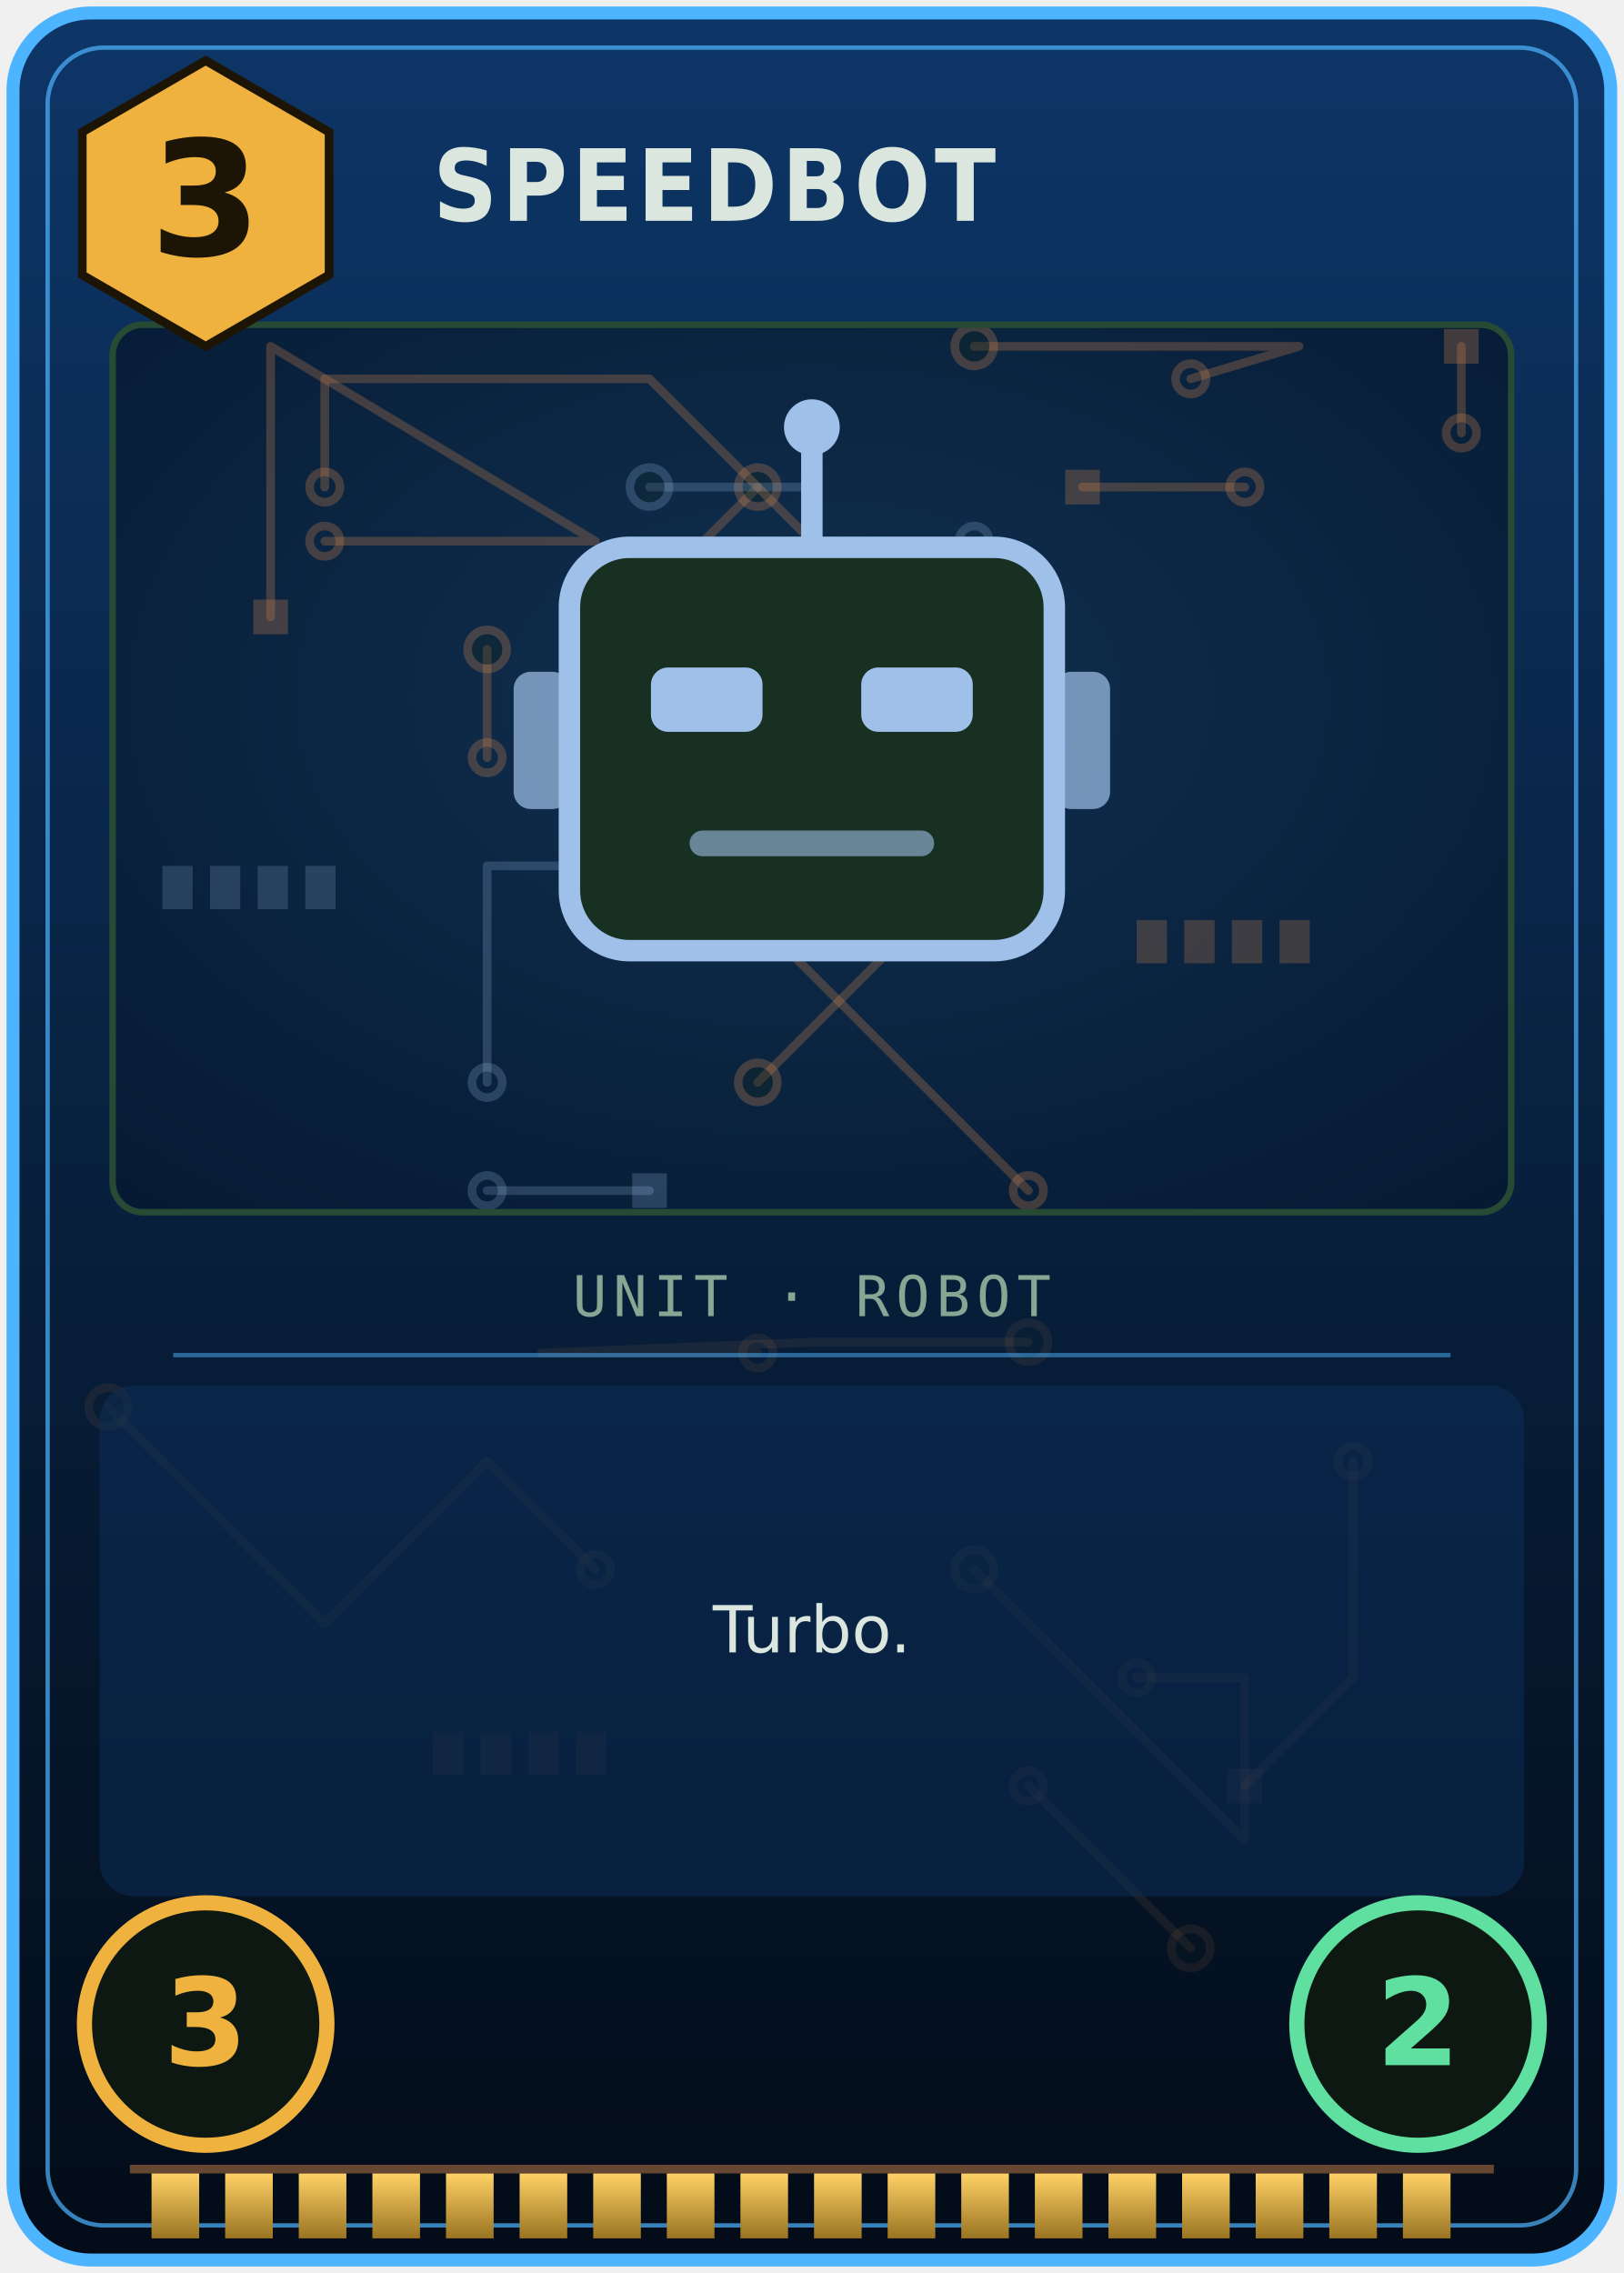
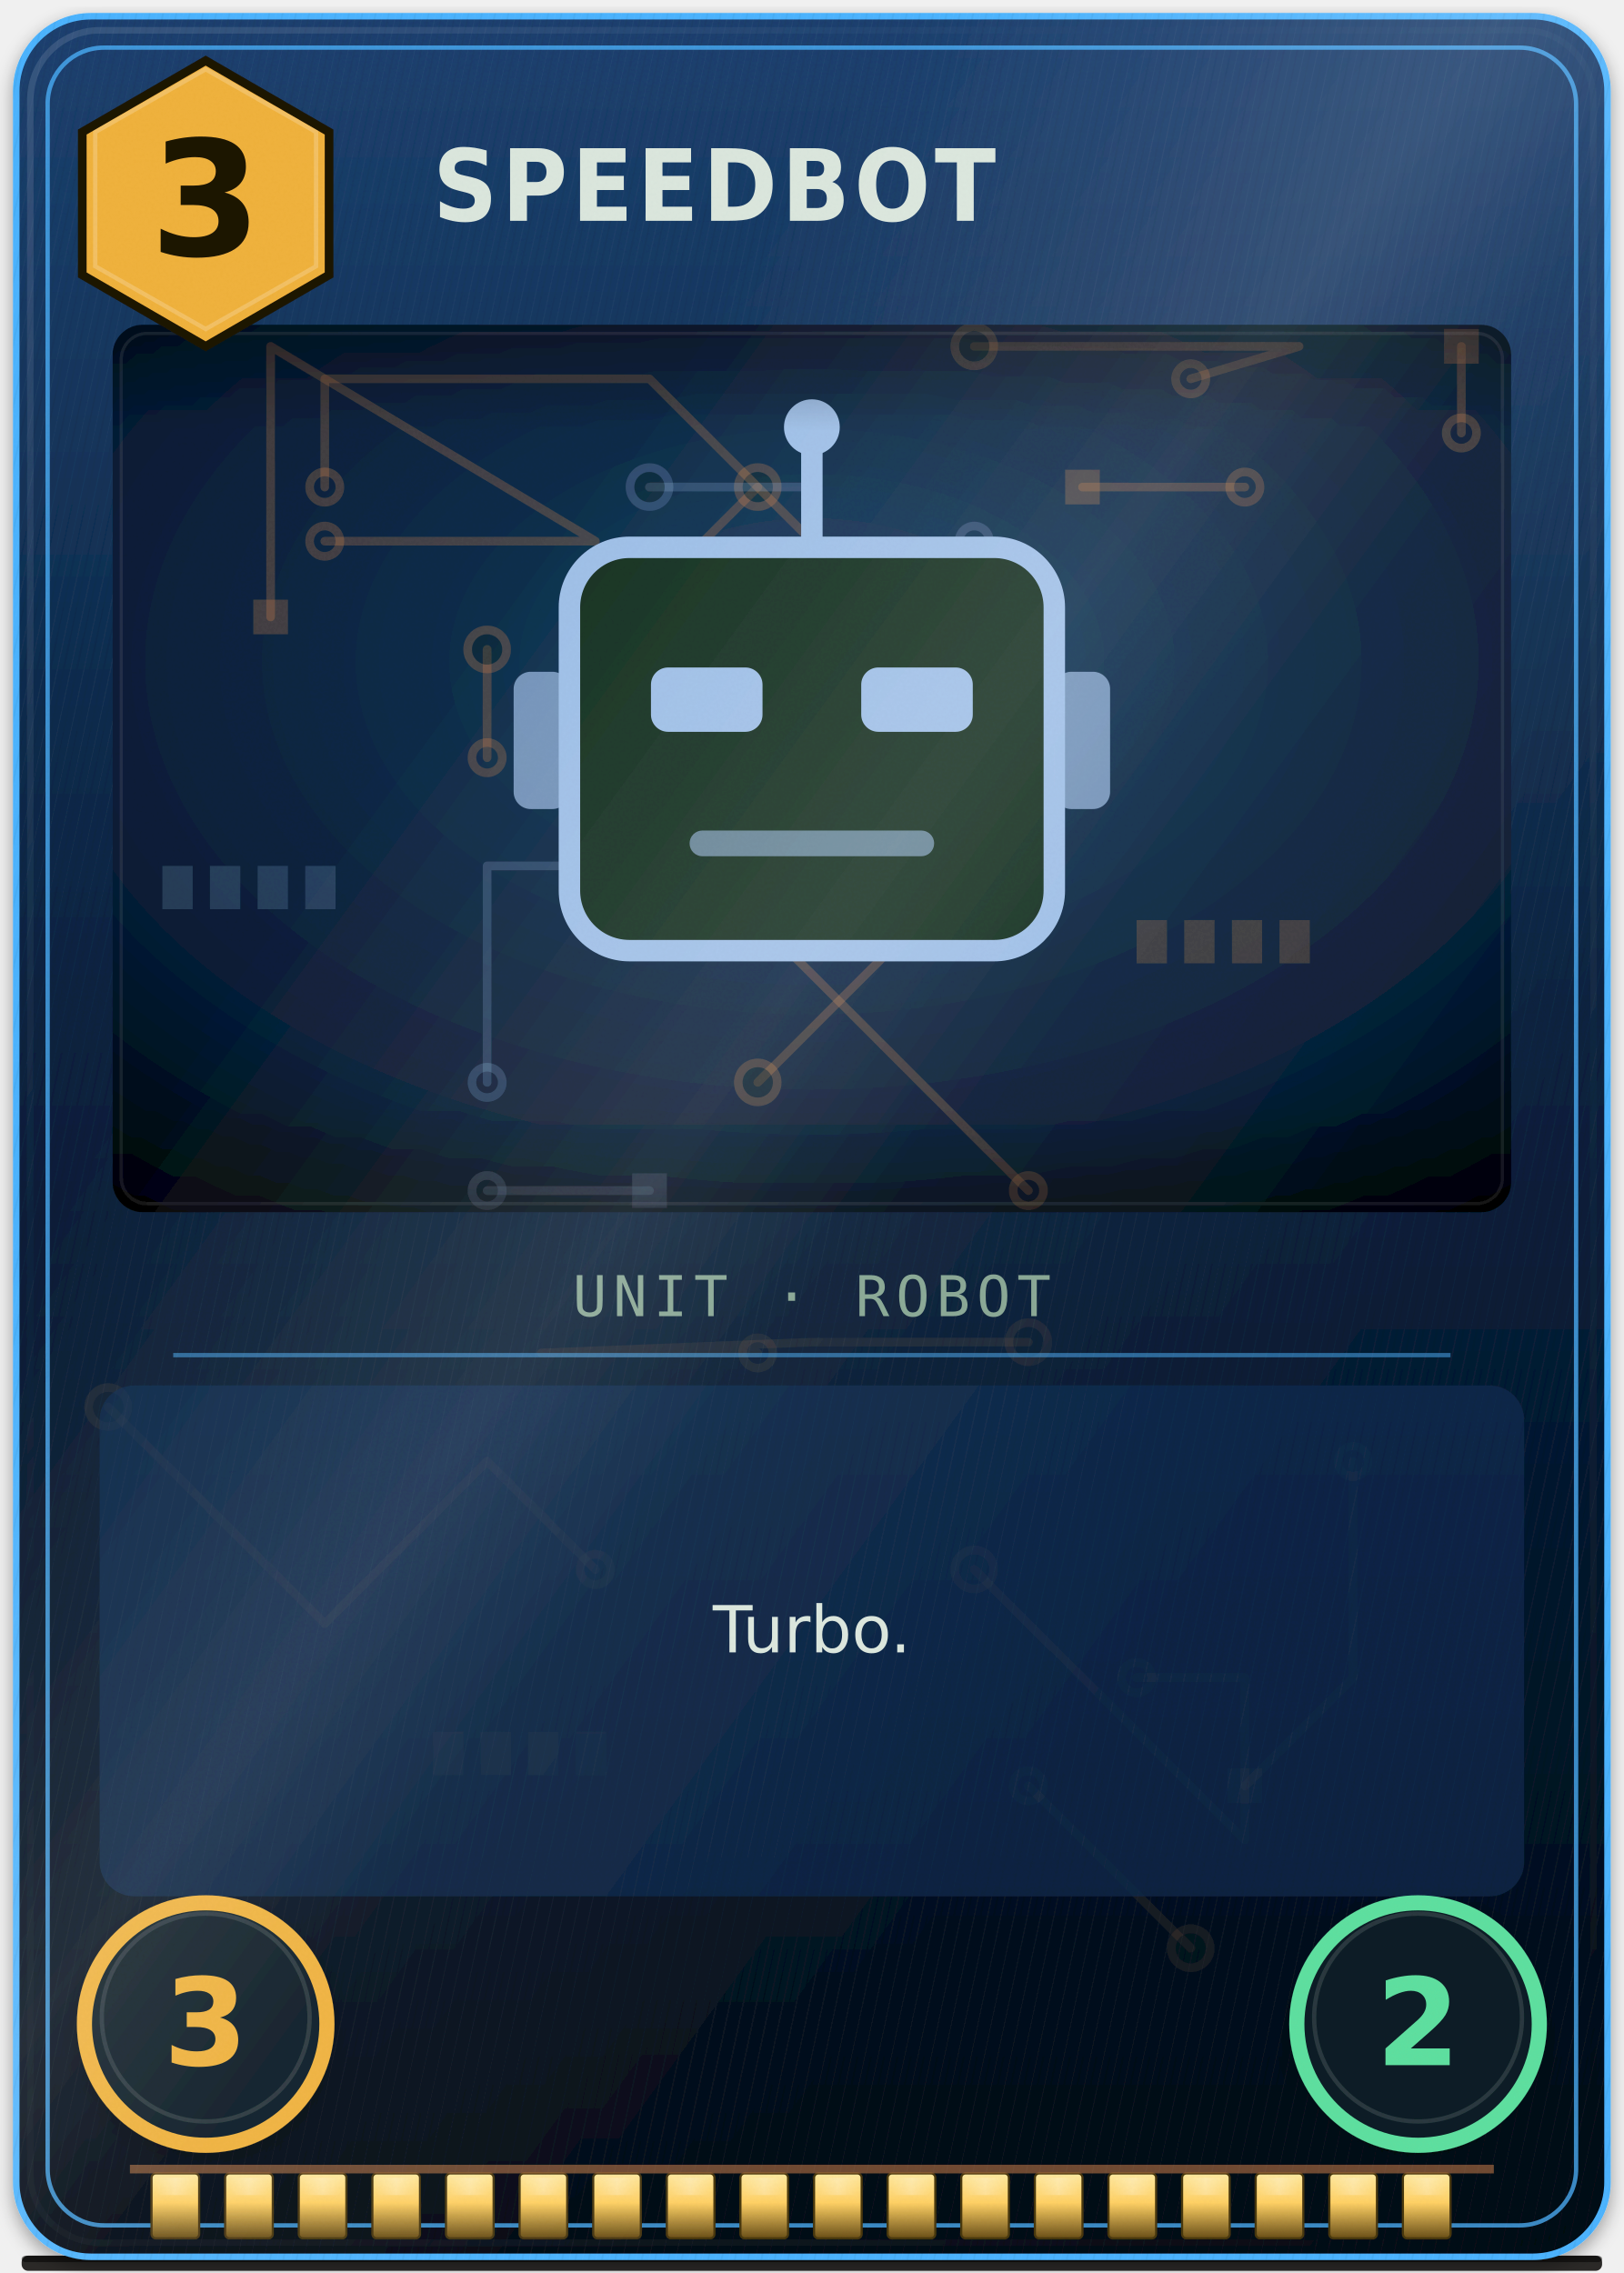
<svg xmlns="http://www.w3.org/2000/svg" width="750" height="1050" viewBox="0 0 750 1050">
  <defs>
+     <filter id="cardDrop" x="-6%" y="-3%" width="112%" height="110%" color-interpolation-filters="sRGB">
+       <feDropShadow dx="0" dy="10" stdDeviation="14" flood-color="#000" flood-opacity="0.5" />
+       <feDropShadow dx="0" dy="3" stdDeviation="4" flood-color="#000" flood-opacity="0.35" />
+     </filter>
+     <filter id="paperGrain" x="0" y="0" width="100%" height="100%">
+       <feTurbulence type="fractalNoise" baseFrequency="0.72" numOctaves="4" seed="17" result="n" />
+       <feColorMatrix in="n" type="matrix" values="0 0 0 0 0.48  0 0 0 0 0.42  0 0 0 0 0.36  0 0 0 0.07 0" result="g" />
+       <feBlend in="SourceGraphic" in2="g" mode="multiply" />
+     </filter>
+     <filter id="artDepth" x="-8%" y="-8%" width="116%" height="116%">
+       <feGaussianBlur in="SourceAlpha" stdDeviation="6" result="blur" />
+       <feOffset dy="4" result="off" />
+       <feFlood flood-color="#000" flood-opacity="0.45" />
+       <feComposite in2="off" operator="in" result="sh" />
+       <feMerge>
+         <feMergeNode in="sh" />
+         <feMergeNode in="SourceGraphic" />
+       </feMerge>
+     </filter>
    <linearGradient id="bggrad" x1="0" y1="0" x2="0" y2="1">
-       <stop offset="0" stop-color="#0d3566" />
-       <stop offset="0.5" stop-color="#08213f" />
-       <stop offset="1" stop-color="#030c18" />
-     </linearGradient>
-     <radialGradient id="artgrad" cx="0.5" cy="0.42" r="0.75">
-       <stop offset="0" stop-color="#103050" />
-       <stop offset="1" stop-color="#061a33" />
+       <stop offset="0" stop-color="#1c416f" />
+       <stop offset="0.45" stop-color="#08213f" />
+       <stop offset="1" stop-color="#020a14" />
+     </linearGradient>
+     <linearGradient id="bevelHi" x1="0" y1="0" x2="1" y2="1">
+       <stop offset="0" stop-color="#fff" stop-opacity="0.22" />
+       <stop offset="0.35" stop-color="#fff" stop-opacity="0" />
+       <stop offset="1" stop-color="#000" stop-opacity="0.28" />
+     </linearGradient>
+     <radialGradient id="artgrad" cx="0.5" cy="0.38" r="0.82">
+       <stop offset="0" stop-color="#163c60" />
+       <stop offset="0.7" stop-color="#061a33" />
+       <stop offset="1" stop-color="#0411NaN" />
    </radialGradient>
+     <linearGradient id="artInset" x1="0" y1="0" x2="0" y2="1">
+       <stop offset="0" stop-color="#000" stop-opacity="0.38" />
+       <stop offset="0.12" stop-color="#000" stop-opacity="0" />
+       <stop offset="0.88" stop-color="#000" stop-opacity="0" />
+       <stop offset="1" stop-color="#000" stop-opacity="0.42" />
+     </linearGradient>
    <linearGradient id="guldgrad" x1="0" y1="0" x2="0" y2="1">
-       <stop offset="0" stop-color="#ffd166" />
-       <stop offset="1" stop-color="#9a7422" />
-     </linearGradient>
+       <stop offset="0" stop-color="#ffe9a0" />
+       <stop offset="0.45" stop-color="#ffd166" />
+       <stop offset="1" stop-color="#6a5018" />
+     </linearGradient>
+     <linearGradient id="guldShine" x1="0" y1="0" x2="1" y2="0">
+       <stop offset="0" stop-color="#fff" stop-opacity="0" />
+       <stop offset="0.5" stop-color="#fff" stop-opacity="0.45" />
+       <stop offset="1" stop-color="#fff" stop-opacity="0" />
+     </linearGradient>
+     <linearGradient id="gloss" x1="0" y1="0" x2="1" y2="1">
+       <stop offset="0.28" stop-color="#fff" stop-opacity="0" />
+       <stop offset="0.46" stop-color="#fff" stop-opacity="0.16" />
+       <stop offset="0.54" stop-color="#fff" stop-opacity="0.06" />
+       <stop offset="0.72" stop-color="#fff" stop-opacity="0" />
+     </linearGradient>
+     <pattern id="fiber" width="6" height="6" patternUnits="userSpaceOnUse" patternTransform="rotate(12)">
+       <line x1="0" y1="0" x2="0" y2="6" stroke="#fff" stroke-width="0.6" opacity="0.04" />
+       <line x1="3" y1="0" x2="3" y2="6" stroke="#000" stroke-width="0.5" opacity="0.06" />
+     </pattern>
    <clipPath id="artclip">
      <rect x="52" y="150" width="646" height="410" rx="14" />
    </clipPath>
+     <clipPath id="cardclip">
+       <rect x="6" y="6" width="738" height="1038" rx="36" />
+     </clipPath>
  </defs>
-   <rect x="6" y="6" width="738" height="1038" rx="36" fill="url(#bggrad)" stroke="#4db4ff" stroke-width="6" />
-   <rect x="22" y="22" width="706" height="1006" rx="26" fill="none" stroke="#4db4ff" stroke-width="2" opacity="0.7" />
-   <circle cx="475" cy="825" r="7" fill="none" stroke="#c9814a" stroke-width="4" opacity="0.1" />
-   <path d="M 475 825 L 550 900" fill="none" stroke="#c9814a" stroke-width="4" stroke-linecap="round" stroke-linejoin="round" opacity="0.1" />
-   <circle cx="550" cy="900" r="9" fill="#122419" stroke="#c9814a" stroke-width="4" opacity="0.1" />
-   <circle cx="350" cy="625" r="7" fill="none" stroke="#c9814a" stroke-width="4" opacity="0.1" />
-   <path d="M 350 625 L 250 625 L 375 620 L 475 620" fill="none" stroke="#c9814a" stroke-width="4" stroke-linecap="round" stroke-linejoin="round" opacity="0.1" />
-   <circle cx="475" cy="620" r="9" fill="#122419" stroke="#c9814a" stroke-width="4" opacity="0.1" />
-   <circle cx="625" cy="675" r="7" fill="none" stroke="#c9814a" stroke-width="4" opacity="0.1" />
-   <path d="M 625 675 L 625 775 L 575 825" fill="none" stroke="#c9814a" stroke-width="4" stroke-linecap="round" stroke-linejoin="round" opacity="0.1" />
-   <rect x="567" y="817" width="16" height="16" fill="#c9814a" opacity="0.1" />
-   <circle cx="275" cy="725" r="7" fill="none" stroke="#c9814a" stroke-width="4" opacity="0.1" />
-   <path d="M 275 725 L 225 675 L 150 750 L 50 650" fill="none" stroke="#c9814a" stroke-width="4" stroke-linecap="round" stroke-linejoin="round" opacity="0.1" />
-   <circle cx="50" cy="650" r="9" fill="#122419" stroke="#c9814a" stroke-width="4" opacity="0.1" />
-   <circle cx="525" cy="775" r="7" fill="none" stroke="#c9814a" stroke-width="4" opacity="0.1" />
-   <path d="M 525 775 L 575 775 L 575 850 L 450 725" fill="none" stroke="#c9814a" stroke-width="4" stroke-linecap="round" stroke-linejoin="round" opacity="0.1" />
-   <circle cx="450" cy="725" r="9" fill="#122419" stroke="#c9814a" stroke-width="4" opacity="0.1" />
-   <rect x="200" y="800" width="14" height="20" fill="#c9814a" opacity="0.09" />
-   <rect x="222" y="800" width="14" height="20" fill="#c9814a" opacity="0.09" />
-   <rect x="244" y="800" width="14" height="20" fill="#c9814a" opacity="0.09" />
-   <rect x="266" y="800" width="14" height="20" fill="#c9814a" opacity="0.09" />
-   <g clip-path="url(#artclip)">
-     <rect x="52" y="150" width="646" height="410" fill="url(#artgrad)" />
-     <circle cx="275" cy="425" r="7" fill="none" stroke="#c9814a" stroke-width="4" opacity="0.3" />
-     <path d="M 275 425 L 275 300 L 350 225" fill="none" stroke="#c9814a" stroke-width="4" stroke-linecap="round" stroke-linejoin="round" opacity="0.3" />
-     <circle cx="350" cy="225" r="9" fill="#122419" stroke="#c9814a" stroke-width="4" opacity="0.3" />
-     <circle cx="150" cy="225" r="7" fill="none" stroke="#c9814a" stroke-width="4" opacity="0.3" />
-     <path d="M 150 225 L 150 175 L 300 175 L 425 300" fill="none" stroke="#c9814a" stroke-width="4" stroke-linecap="round" stroke-linejoin="round" opacity="0.3" />
-     <rect x="417" y="292" width="16" height="16" fill="#c9814a" opacity="0.3" />
-     <circle cx="225" cy="350" r="7" fill="none" stroke="#c9814a" stroke-width="4" opacity="0.3" />
-     <path d="M 225 350 L 225 300" fill="none" stroke="#c9814a" stroke-width="4" stroke-linecap="round" stroke-linejoin="round" opacity="0.3" />
-     <circle cx="225" cy="300" r="9" fill="#122419" stroke="#c9814a" stroke-width="4" opacity="0.3" />
-     <circle cx="475" cy="550" r="7" fill="none" stroke="#c9814a" stroke-width="4" opacity="0.3" />
-     <path d="M 475 550 L 475 550 L 350 425 L 475 425" fill="none" stroke="#c9814a" stroke-width="4" stroke-linecap="round" stroke-linejoin="round" opacity="0.3" />
-     <rect x="467" y="417" width="16" height="16" fill="#c9814a" opacity="0.3" />
-     <circle cx="150" cy="250" r="7" fill="none" stroke="#c9814a" stroke-width="4" opacity="0.3" />
-     <path d="M 150 250 L 275 250 L 125 160 L 125 285" fill="none" stroke="#c9814a" stroke-width="4" stroke-linecap="round" stroke-linejoin="round" opacity="0.3" />
-     <rect x="117" y="277" width="16" height="16" fill="#c9814a" opacity="0.3" />
-     <circle cx="550" cy="175" r="7" fill="none" stroke="#c9814a" stroke-width="4" opacity="0.3" />
-     <path d="M 550 175 L 600 160 L 450 160" fill="none" stroke="#c9814a" stroke-width="4" stroke-linecap="round" stroke-linejoin="round" opacity="0.3" />
-     <circle cx="450" cy="160" r="9" fill="#122419" stroke="#c9814a" stroke-width="4" opacity="0.3" />
-     <circle cx="475" cy="375" r="7" fill="none" stroke="#c9814a" stroke-width="4" opacity="0.3" />
-     <path d="M 475 375 L 350 500" fill="none" stroke="#c9814a" stroke-width="4" stroke-linecap="round" stroke-linejoin="round" opacity="0.3" />
-     <circle cx="350" cy="500" r="9" fill="#122419" stroke="#c9814a" stroke-width="4" opacity="0.3" />
-     <circle cx="575" cy="225" r="7" fill="none" stroke="#c9814a" stroke-width="4" opacity="0.3" />
-     <path d="M 575 225 L 500 225" fill="none" stroke="#c9814a" stroke-width="4" stroke-linecap="round" stroke-linejoin="round" opacity="0.3" />
-     <rect x="492" y="217" width="16" height="16" fill="#c9814a" opacity="0.3" />
-     <circle cx="675" cy="200" r="7" fill="none" stroke="#c9814a" stroke-width="4" opacity="0.3" />
-     <path d="M 675 200 L 675 160" fill="none" stroke="#c9814a" stroke-width="4" stroke-linecap="round" stroke-linejoin="round" opacity="0.3" />
-     <rect x="667" y="152" width="16" height="16" fill="#c9814a" opacity="0.3" />
-     <rect x="525" y="425" width="14" height="20" fill="#c9814a" opacity="0.27" />
-     <rect x="547" y="425" width="14" height="20" fill="#c9814a" opacity="0.27" />
-     <rect x="569" y="425" width="14" height="20" fill="#c9814a" opacity="0.27" />
-     <rect x="591" y="425" width="14" height="20" fill="#c9814a" opacity="0.27" />
-     <circle cx="225" cy="500" r="7" fill="none" stroke="#9fc0e8" stroke-width="4" opacity="0.22" />
-     <path d="M 225 500 L 225 400 L 375 400 L 275 300" fill="none" stroke="#9fc0e8" stroke-width="4" stroke-linecap="round" stroke-linejoin="round" opacity="0.22" />
-     <circle cx="275" cy="300" r="9" fill="#122419" stroke="#9fc0e8" stroke-width="4" opacity="0.22" />
-     <circle cx="450" cy="250" r="7" fill="none" stroke="#9fc0e8" stroke-width="4" opacity="0.22" />
-     <path d="M 450 250 L 375 325 L 375 225 L 300 225" fill="none" stroke="#9fc0e8" stroke-width="4" stroke-linecap="round" stroke-linejoin="round" opacity="0.22" />
-     <circle cx="300" cy="225" r="9" fill="#122419" stroke="#9fc0e8" stroke-width="4" opacity="0.22" />
-     <circle cx="225" cy="550" r="7" fill="none" stroke="#9fc0e8" stroke-width="4" opacity="0.22" />
-     <path d="M 225 550 L 300 550" fill="none" stroke="#9fc0e8" stroke-width="4" stroke-linecap="round" stroke-linejoin="round" opacity="0.22" />
-     <rect x="292" y="542" width="16" height="16" fill="#9fc0e8" opacity="0.22" />
-     <rect x="75" y="400" width="14" height="20" fill="#9fc0e8" opacity="0.198" />
-     <rect x="97" y="400" width="14" height="20" fill="#9fc0e8" opacity="0.198" />
-     <rect x="119" y="400" width="14" height="20" fill="#9fc0e8" opacity="0.198" />
-     <rect x="141" y="400" width="14" height="20" fill="#9fc0e8" opacity="0.198" />
-     <g transform="translate(375 345) scale(0.991) translate(-375 -345)">
-       <line x1="375" y1="252" x2="375" y2="208" stroke="#9fc0e8" stroke-width="10" stroke-linecap="round" />
-       <circle cx="375" cy="196" r="13" fill="#9fc0e8" />
-       <rect x="262" y="252" width="226" height="188" rx="28" fill="#173021" stroke="#9fc0e8" stroke-width="10" />
-       <rect x="236" y="310" width="26" height="64" rx="8" fill="#9fc0e8" opacity="0.7" />
-       <rect x="488" y="310" width="26" height="64" rx="8" fill="#9fc0e8" opacity="0.7" />
-       <rect x="300" y="308" width="52" height="30" rx="8" fill="#9fc0e8" />
-       <rect x="398" y="308" width="52" height="30" rx="8" fill="#9fc0e8" />
-       <rect x="318" y="384" width="114" height="12" rx="6" fill="#9fc0e8" opacity="0.6" />
+   <rect x="10" y="1042" width="730" height="7" rx="3" fill="#080604" opacity="0.85" />
+   <rect x="10" y="1042" width="730" height="3" rx="2" fill="#2351NaN" opacity="0.5" />
+   <g filter="url(#cardDrop)">
+     <g filter="url(#paperGrain)" clip-path="url(#cardclip)">
+       <rect x="6" y="6" width="738" height="1038" rx="36" fill="url(#bggrad)" stroke="#4db4ff" stroke-width="6" />
+       <rect x="6" y="6" width="738" height="1038" rx="36" fill="url(#fiber)" />
+       <rect x="22" y="22" width="706" height="1006" rx="26" fill="none" stroke="#4db4ff" stroke-width="2" opacity="0.75" />
+       <rect x="14" y="14" width="722" height="1022" rx="32" fill="none" stroke="url(#bevelHi)" stroke-width="3" opacity="0.55" />
+       <circle cx="475" cy="825" r="7" fill="none" stroke="#c9814a" stroke-width="4" opacity="0.1" />
+       <path d="M 475 825 L 550 900" fill="none" stroke="#c9814a" stroke-width="4" stroke-linecap="round" stroke-linejoin="round" opacity="0.1" />
+       <circle cx="550" cy="900" r="9" fill="#122419" stroke="#c9814a" stroke-width="4" opacity="0.1" />
+       <circle cx="350" cy="625" r="7" fill="none" stroke="#c9814a" stroke-width="4" opacity="0.1" />
+       <path d="M 350 625 L 250 625 L 375 620 L 475 620" fill="none" stroke="#c9814a" stroke-width="4" stroke-linecap="round" stroke-linejoin="round" opacity="0.1" />
+       <circle cx="475" cy="620" r="9" fill="#122419" stroke="#c9814a" stroke-width="4" opacity="0.1" />
+       <circle cx="625" cy="675" r="7" fill="none" stroke="#c9814a" stroke-width="4" opacity="0.1" />
+       <path d="M 625 675 L 625 775 L 575 825" fill="none" stroke="#c9814a" stroke-width="4" stroke-linecap="round" stroke-linejoin="round" opacity="0.1" />
+       <rect x="567" y="817" width="16" height="16" fill="#c9814a" opacity="0.1" />
+       <circle cx="275" cy="725" r="7" fill="none" stroke="#c9814a" stroke-width="4" opacity="0.1" />
+       <path d="M 275 725 L 225 675 L 150 750 L 50 650" fill="none" stroke="#c9814a" stroke-width="4" stroke-linecap="round" stroke-linejoin="round" opacity="0.1" />
+       <circle cx="50" cy="650" r="9" fill="#122419" stroke="#c9814a" stroke-width="4" opacity="0.1" />
+       <circle cx="525" cy="775" r="7" fill="none" stroke="#c9814a" stroke-width="4" opacity="0.1" />
+       <path d="M 525 775 L 575 775 L 575 850 L 450 725" fill="none" stroke="#c9814a" stroke-width="4" stroke-linecap="round" stroke-linejoin="round" opacity="0.1" />
+       <circle cx="450" cy="725" r="9" fill="#122419" stroke="#c9814a" stroke-width="4" opacity="0.1" />
+       <rect x="200" y="800" width="14" height="20" fill="#c9814a" opacity="0.09" />
+       <rect x="222" y="800" width="14" height="20" fill="#c9814a" opacity="0.09" />
+       <rect x="244" y="800" width="14" height="20" fill="#c9814a" opacity="0.09" />
+       <rect x="266" y="800" width="14" height="20" fill="#c9814a" opacity="0.09" />
+       <g clip-path="url(#artclip)" filter="url(#artDepth)">
+         <rect x="52" y="150" width="646" height="410" fill="url(#artgrad)" />
+         <circle cx="275" cy="425" r="7" fill="none" stroke="#c9814a" stroke-width="4" opacity="0.3" />
+         <path d="M 275 425 L 275 300 L 350 225" fill="none" stroke="#c9814a" stroke-width="4" stroke-linecap="round" stroke-linejoin="round" opacity="0.3" />
+         <circle cx="350" cy="225" r="9" fill="#122419" stroke="#c9814a" stroke-width="4" opacity="0.3" />
+         <circle cx="150" cy="225" r="7" fill="none" stroke="#c9814a" stroke-width="4" opacity="0.3" />
+         <path d="M 150 225 L 150 175 L 300 175 L 425 300" fill="none" stroke="#c9814a" stroke-width="4" stroke-linecap="round" stroke-linejoin="round" opacity="0.3" />
+         <rect x="417" y="292" width="16" height="16" fill="#c9814a" opacity="0.3" />
+         <circle cx="225" cy="350" r="7" fill="none" stroke="#c9814a" stroke-width="4" opacity="0.3" />
+         <path d="M 225 350 L 225 300" fill="none" stroke="#c9814a" stroke-width="4" stroke-linecap="round" stroke-linejoin="round" opacity="0.3" />
+         <circle cx="225" cy="300" r="9" fill="#122419" stroke="#c9814a" stroke-width="4" opacity="0.3" />
+         <circle cx="475" cy="550" r="7" fill="none" stroke="#c9814a" stroke-width="4" opacity="0.3" />
+         <path d="M 475 550 L 475 550 L 350 425 L 475 425" fill="none" stroke="#c9814a" stroke-width="4" stroke-linecap="round" stroke-linejoin="round" opacity="0.3" />
+         <rect x="467" y="417" width="16" height="16" fill="#c9814a" opacity="0.3" />
+         <circle cx="150" cy="250" r="7" fill="none" stroke="#c9814a" stroke-width="4" opacity="0.3" />
+         <path d="M 150 250 L 275 250 L 125 160 L 125 285" fill="none" stroke="#c9814a" stroke-width="4" stroke-linecap="round" stroke-linejoin="round" opacity="0.3" />
+         <rect x="117" y="277" width="16" height="16" fill="#c9814a" opacity="0.3" />
+         <circle cx="550" cy="175" r="7" fill="none" stroke="#c9814a" stroke-width="4" opacity="0.3" />
+         <path d="M 550 175 L 600 160 L 450 160" fill="none" stroke="#c9814a" stroke-width="4" stroke-linecap="round" stroke-linejoin="round" opacity="0.3" />
+         <circle cx="450" cy="160" r="9" fill="#122419" stroke="#c9814a" stroke-width="4" opacity="0.3" />
+         <circle cx="475" cy="375" r="7" fill="none" stroke="#c9814a" stroke-width="4" opacity="0.3" />
+         <path d="M 475 375 L 350 500" fill="none" stroke="#c9814a" stroke-width="4" stroke-linecap="round" stroke-linejoin="round" opacity="0.3" />
+         <circle cx="350" cy="500" r="9" fill="#122419" stroke="#c9814a" stroke-width="4" opacity="0.3" />
+         <circle cx="575" cy="225" r="7" fill="none" stroke="#c9814a" stroke-width="4" opacity="0.3" />
+         <path d="M 575 225 L 500 225" fill="none" stroke="#c9814a" stroke-width="4" stroke-linecap="round" stroke-linejoin="round" opacity="0.3" />
+         <rect x="492" y="217" width="16" height="16" fill="#c9814a" opacity="0.3" />
+         <circle cx="675" cy="200" r="7" fill="none" stroke="#c9814a" stroke-width="4" opacity="0.3" />
+         <path d="M 675 200 L 675 160" fill="none" stroke="#c9814a" stroke-width="4" stroke-linecap="round" stroke-linejoin="round" opacity="0.3" />
+         <rect x="667" y="152" width="16" height="16" fill="#c9814a" opacity="0.3" />
+         <rect x="525" y="425" width="14" height="20" fill="#c9814a" opacity="0.27" />
+         <rect x="547" y="425" width="14" height="20" fill="#c9814a" opacity="0.27" />
+         <rect x="569" y="425" width="14" height="20" fill="#c9814a" opacity="0.27" />
+         <rect x="591" y="425" width="14" height="20" fill="#c9814a" opacity="0.27" />
+         <circle cx="225" cy="500" r="7" fill="none" stroke="#9fc0e8" stroke-width="4" opacity="0.22" />
+         <path d="M 225 500 L 225 400 L 375 400 L 275 300" fill="none" stroke="#9fc0e8" stroke-width="4" stroke-linecap="round" stroke-linejoin="round" opacity="0.22" />
+         <circle cx="275" cy="300" r="9" fill="#122419" stroke="#9fc0e8" stroke-width="4" opacity="0.22" />
+         <circle cx="450" cy="250" r="7" fill="none" stroke="#9fc0e8" stroke-width="4" opacity="0.22" />
+         <path d="M 450 250 L 375 325 L 375 225 L 300 225" fill="none" stroke="#9fc0e8" stroke-width="4" stroke-linecap="round" stroke-linejoin="round" opacity="0.22" />
+         <circle cx="300" cy="225" r="9" fill="#122419" stroke="#9fc0e8" stroke-width="4" opacity="0.22" />
+         <circle cx="225" cy="550" r="7" fill="none" stroke="#9fc0e8" stroke-width="4" opacity="0.22" />
+         <path d="M 225 550 L 300 550" fill="none" stroke="#9fc0e8" stroke-width="4" stroke-linecap="round" stroke-linejoin="round" opacity="0.22" />
+         <rect x="292" y="542" width="16" height="16" fill="#9fc0e8" opacity="0.22" />
+         <rect x="75" y="400" width="14" height="20" fill="#9fc0e8" opacity="0.198" />
+         <rect x="97" y="400" width="14" height="20" fill="#9fc0e8" opacity="0.198" />
+         <rect x="119" y="400" width="14" height="20" fill="#9fc0e8" opacity="0.198" />
+         <rect x="141" y="400" width="14" height="20" fill="#9fc0e8" opacity="0.198" />
+         <g transform="translate(375 345) scale(0.991) translate(-375 -345)">
+           <line x1="375" y1="252" x2="375" y2="208" stroke="#9fc0e8" stroke-width="10" stroke-linecap="round" />
+           <circle cx="375" cy="196" r="13" fill="#9fc0e8" />
+           <rect x="262" y="252" width="226" height="188" rx="28" fill="#173021" stroke="#9fc0e8" stroke-width="10" />
+           <rect x="236" y="310" width="26" height="64" rx="8" fill="#9fc0e8" opacity="0.7" />
+           <rect x="488" y="310" width="26" height="64" rx="8" fill="#9fc0e8" opacity="0.7" />
+           <rect x="300" y="308" width="52" height="30" rx="8" fill="#9fc0e8" />
+           <rect x="398" y="308" width="52" height="30" rx="8" fill="#9fc0e8" />
+           <rect x="318" y="384" width="114" height="12" rx="6" fill="#9fc0e8" opacity="0.6" />
+         </g>
+         <rect x="52" y="150" width="646" height="410" fill="url(#artInset)" />
+       </g>
+       <rect x="52" y="150" width="646" height="410" rx="14" fill="none" stroke="#3a87NaN" stroke-width="4" />
+       <rect x="56" y="154" width="638" height="402" rx="12" fill="none" stroke="#fff" stroke-width="1.5" opacity="0.08" />
+       <text x="200" y="102" font-family="DejaVu Sans Condensed" font-weight="bold" font-size="46" letter-spacing="2" fill="#dbe7de">SPEEDBOT</text>
+       <polygon points="95,28 152,61 152,127 95,160 38,127 38,61" fill="#f0b23e" stroke="#1c1405" stroke-width="4" />
+       <polygon points="95,32 146,61 146,123 95,152 44,123 44,61" fill="none" stroke="#fff" stroke-width="2" opacity="0.2" />
+       <text x="95" y="118" text-anchor="middle" font-family="DejaVu Sans" font-weight="bold" font-size="74" fill="#1c1405">3</text>
+       <text x="375" y="608" text-anchor="middle" font-family="DejaVu Sans Mono" font-size="26" letter-spacing="3" fill="#87a693">UNIT · ROBOT</text>
+       <line x1="80" y1="626" x2="670" y2="626" stroke="#4db4ff" stroke-width="2" opacity="0.5" />
+       <rect x="46" y="640" width="658" height="236" rx="16" fill="#0b2c55" opacity="0.62" />
+       <rect x="50" y="644" width="650" height="214" rx="14" fill="url(#fiber)" opacity="0.35" />
+       <text x="375" y="763.3" text-anchor="middle" font-family="DejaVu Sans" font-size="30" fill="#dbe7de">Turbo.</text>
+       <g filter="url(#cardDrop)">
+         <circle cx="95" cy="935" r="56" fill="#0c1e25" stroke="#f0b23e" stroke-width="7" />
+         <circle cx="95" cy="932" r="48" fill="none" stroke="#fff" stroke-width="2" opacity="0.12" />
+         <text x="95" y="954" text-anchor="middle" font-family="DejaVu Sans" font-weight="bold" font-size="56" fill="#f0b23e">3</text>
+         <circle cx="655" cy="935" r="56" fill="#0c1e25" stroke="#5fe0a0" stroke-width="7" />
+         <circle cx="655" cy="932" r="48" fill="none" stroke="#fff" stroke-width="2" opacity="0.12" />
+         <text x="655" y="954" text-anchor="middle" font-family="DejaVu Sans" font-weight="bold" font-size="56" fill="#5fe0a0">2</text>
+       </g>
+       <rect x="70" y="1004" width="22" height="30" rx="2" fill="url(#guldgrad)" stroke="#4a3810" stroke-width="1" />
+       <rect x="72" y="1006" width="18" height="8" rx="1" fill="url(#guldShine)" opacity="0.55" />
+       <rect x="104" y="1004" width="22" height="30" rx="2" fill="url(#guldgrad)" stroke="#4a3810" stroke-width="1" />
+       <rect x="106" y="1006" width="18" height="8" rx="1" fill="url(#guldShine)" opacity="0.55" />
+       <rect x="138" y="1004" width="22" height="30" rx="2" fill="url(#guldgrad)" stroke="#4a3810" stroke-width="1" />
+       <rect x="140" y="1006" width="18" height="8" rx="1" fill="url(#guldShine)" opacity="0.55" />
+       <rect x="172" y="1004" width="22" height="30" rx="2" fill="url(#guldgrad)" stroke="#4a3810" stroke-width="1" />
+       <rect x="174" y="1006" width="18" height="8" rx="1" fill="url(#guldShine)" opacity="0.55" />
+       <rect x="206" y="1004" width="22" height="30" rx="2" fill="url(#guldgrad)" stroke="#4a3810" stroke-width="1" />
+       <rect x="208" y="1006" width="18" height="8" rx="1" fill="url(#guldShine)" opacity="0.55" />
+       <rect x="240" y="1004" width="22" height="30" rx="2" fill="url(#guldgrad)" stroke="#4a3810" stroke-width="1" />
+       <rect x="242" y="1006" width="18" height="8" rx="1" fill="url(#guldShine)" opacity="0.55" />
+       <rect x="274" y="1004" width="22" height="30" rx="2" fill="url(#guldgrad)" stroke="#4a3810" stroke-width="1" />
+       <rect x="276" y="1006" width="18" height="8" rx="1" fill="url(#guldShine)" opacity="0.55" />
+       <rect x="308" y="1004" width="22" height="30" rx="2" fill="url(#guldgrad)" stroke="#4a3810" stroke-width="1" />
+       <rect x="310" y="1006" width="18" height="8" rx="1" fill="url(#guldShine)" opacity="0.55" />
+       <rect x="342" y="1004" width="22" height="30" rx="2" fill="url(#guldgrad)" stroke="#4a3810" stroke-width="1" />
+       <rect x="344" y="1006" width="18" height="8" rx="1" fill="url(#guldShine)" opacity="0.55" />
+       <rect x="376" y="1004" width="22" height="30" rx="2" fill="url(#guldgrad)" stroke="#4a3810" stroke-width="1" />
+       <rect x="378" y="1006" width="18" height="8" rx="1" fill="url(#guldShine)" opacity="0.55" />
+       <rect x="410" y="1004" width="22" height="30" rx="2" fill="url(#guldgrad)" stroke="#4a3810" stroke-width="1" />
+       <rect x="412" y="1006" width="18" height="8" rx="1" fill="url(#guldShine)" opacity="0.55" />
+       <rect x="444" y="1004" width="22" height="30" rx="2" fill="url(#guldgrad)" stroke="#4a3810" stroke-width="1" />
+       <rect x="446" y="1006" width="18" height="8" rx="1" fill="url(#guldShine)" opacity="0.55" />
+       <rect x="478" y="1004" width="22" height="30" rx="2" fill="url(#guldgrad)" stroke="#4a3810" stroke-width="1" />
+       <rect x="480" y="1006" width="18" height="8" rx="1" fill="url(#guldShine)" opacity="0.55" />
+       <rect x="512" y="1004" width="22" height="30" rx="2" fill="url(#guldgrad)" stroke="#4a3810" stroke-width="1" />
+       <rect x="514" y="1006" width="18" height="8" rx="1" fill="url(#guldShine)" opacity="0.55" />
+       <rect x="546" y="1004" width="22" height="30" rx="2" fill="url(#guldgrad)" stroke="#4a3810" stroke-width="1" />
+       <rect x="548" y="1006" width="18" height="8" rx="1" fill="url(#guldShine)" opacity="0.55" />
+       <rect x="580" y="1004" width="22" height="30" rx="2" fill="url(#guldgrad)" stroke="#4a3810" stroke-width="1" />
+       <rect x="582" y="1006" width="18" height="8" rx="1" fill="url(#guldShine)" opacity="0.55" />
+       <rect x="614" y="1004" width="22" height="30" rx="2" fill="url(#guldgrad)" stroke="#4a3810" stroke-width="1" />
+       <rect x="616" y="1006" width="18" height="8" rx="1" fill="url(#guldShine)" opacity="0.55" />
+       <rect x="648" y="1004" width="22" height="30" rx="2" fill="url(#guldgrad)" stroke="#4a3810" stroke-width="1" />
+       <rect x="650" y="1006" width="18" height="8" rx="1" fill="url(#guldShine)" opacity="0.55" />
+       <rect x="60" y="1000" width="630" height="4" fill="#c9814a" opacity="0.55" />
+       <rect x="6" y="6" width="738" height="1038" rx="36" fill="url(#gloss)" opacity="0.85" />
    </g>
  </g>
-   <rect x="52" y="150" width="646" height="410" rx="14" fill="none" stroke="#274a35" stroke-width="3" />
-   <text x="200" y="102" font-family="DejaVu Sans Condensed" font-weight="bold" font-size="46" letter-spacing="2" fill="#dbe7de">SPEEDBOT</text>
-   <polygon points="95,28 152,61 152,127 95,160 38,127 38,61" fill="#f0b23e" stroke="#1c1405" stroke-width="4" />
-   <text x="95" y="118" text-anchor="middle" font-family="DejaVu Sans" font-weight="bold" font-size="74" fill="#1c1405">3</text>
-   <text x="375" y="608" text-anchor="middle" font-family="DejaVu Sans Mono" font-size="26" letter-spacing="3" fill="#87a693">UNIT · ROBOT</text>
-   <line x1="80" y1="626" x2="670" y2="626" stroke="#4db4ff" stroke-width="2" opacity="0.5" />
-   <rect x="46" y="640" width="658" height="236" rx="16" fill="#0b2c55" opacity="0.55" />
-   <text x="375" y="763.3" text-anchor="middle" font-family="DejaVu Sans" font-size="30" fill="#dbe7de">Turbo.</text>
-   <circle cx="95" cy="935" r="56" fill="#0c1811" stroke="#f0b23e" stroke-width="7" />
-   <text x="95" y="954" text-anchor="middle" font-family="DejaVu Sans" font-weight="bold" font-size="56" fill="#f0b23e">3</text>
-   <circle cx="655" cy="935" r="56" fill="#0c1811" stroke="#5fe0a0" stroke-width="7" />
-   <text x="655" y="954" text-anchor="middle" font-family="DejaVu Sans" font-weight="bold" font-size="56" fill="#5fe0a0">2</text>
-   <rect x="70" y="1004" width="22" height="30" fill="url(#guldgrad)" />
-   <rect x="104" y="1004" width="22" height="30" fill="url(#guldgrad)" />
-   <rect x="138" y="1004" width="22" height="30" fill="url(#guldgrad)" />
-   <rect x="172" y="1004" width="22" height="30" fill="url(#guldgrad)" />
-   <rect x="206" y="1004" width="22" height="30" fill="url(#guldgrad)" />
-   <rect x="240" y="1004" width="22" height="30" fill="url(#guldgrad)" />
-   <rect x="274" y="1004" width="22" height="30" fill="url(#guldgrad)" />
-   <rect x="308" y="1004" width="22" height="30" fill="url(#guldgrad)" />
-   <rect x="342" y="1004" width="22" height="30" fill="url(#guldgrad)" />
-   <rect x="376" y="1004" width="22" height="30" fill="url(#guldgrad)" />
-   <rect x="410" y="1004" width="22" height="30" fill="url(#guldgrad)" />
-   <rect x="444" y="1004" width="22" height="30" fill="url(#guldgrad)" />
-   <rect x="478" y="1004" width="22" height="30" fill="url(#guldgrad)" />
-   <rect x="512" y="1004" width="22" height="30" fill="url(#guldgrad)" />
-   <rect x="546" y="1004" width="22" height="30" fill="url(#guldgrad)" />
-   <rect x="580" y="1004" width="22" height="30" fill="url(#guldgrad)" />
-   <rect x="614" y="1004" width="22" height="30" fill="url(#guldgrad)" />
-   <rect x="648" y="1004" width="22" height="30" fill="url(#guldgrad)" />
-   <rect x="60" y="1000" width="630" height="4" fill="#c9814a" opacity="0.5" />
</svg>
